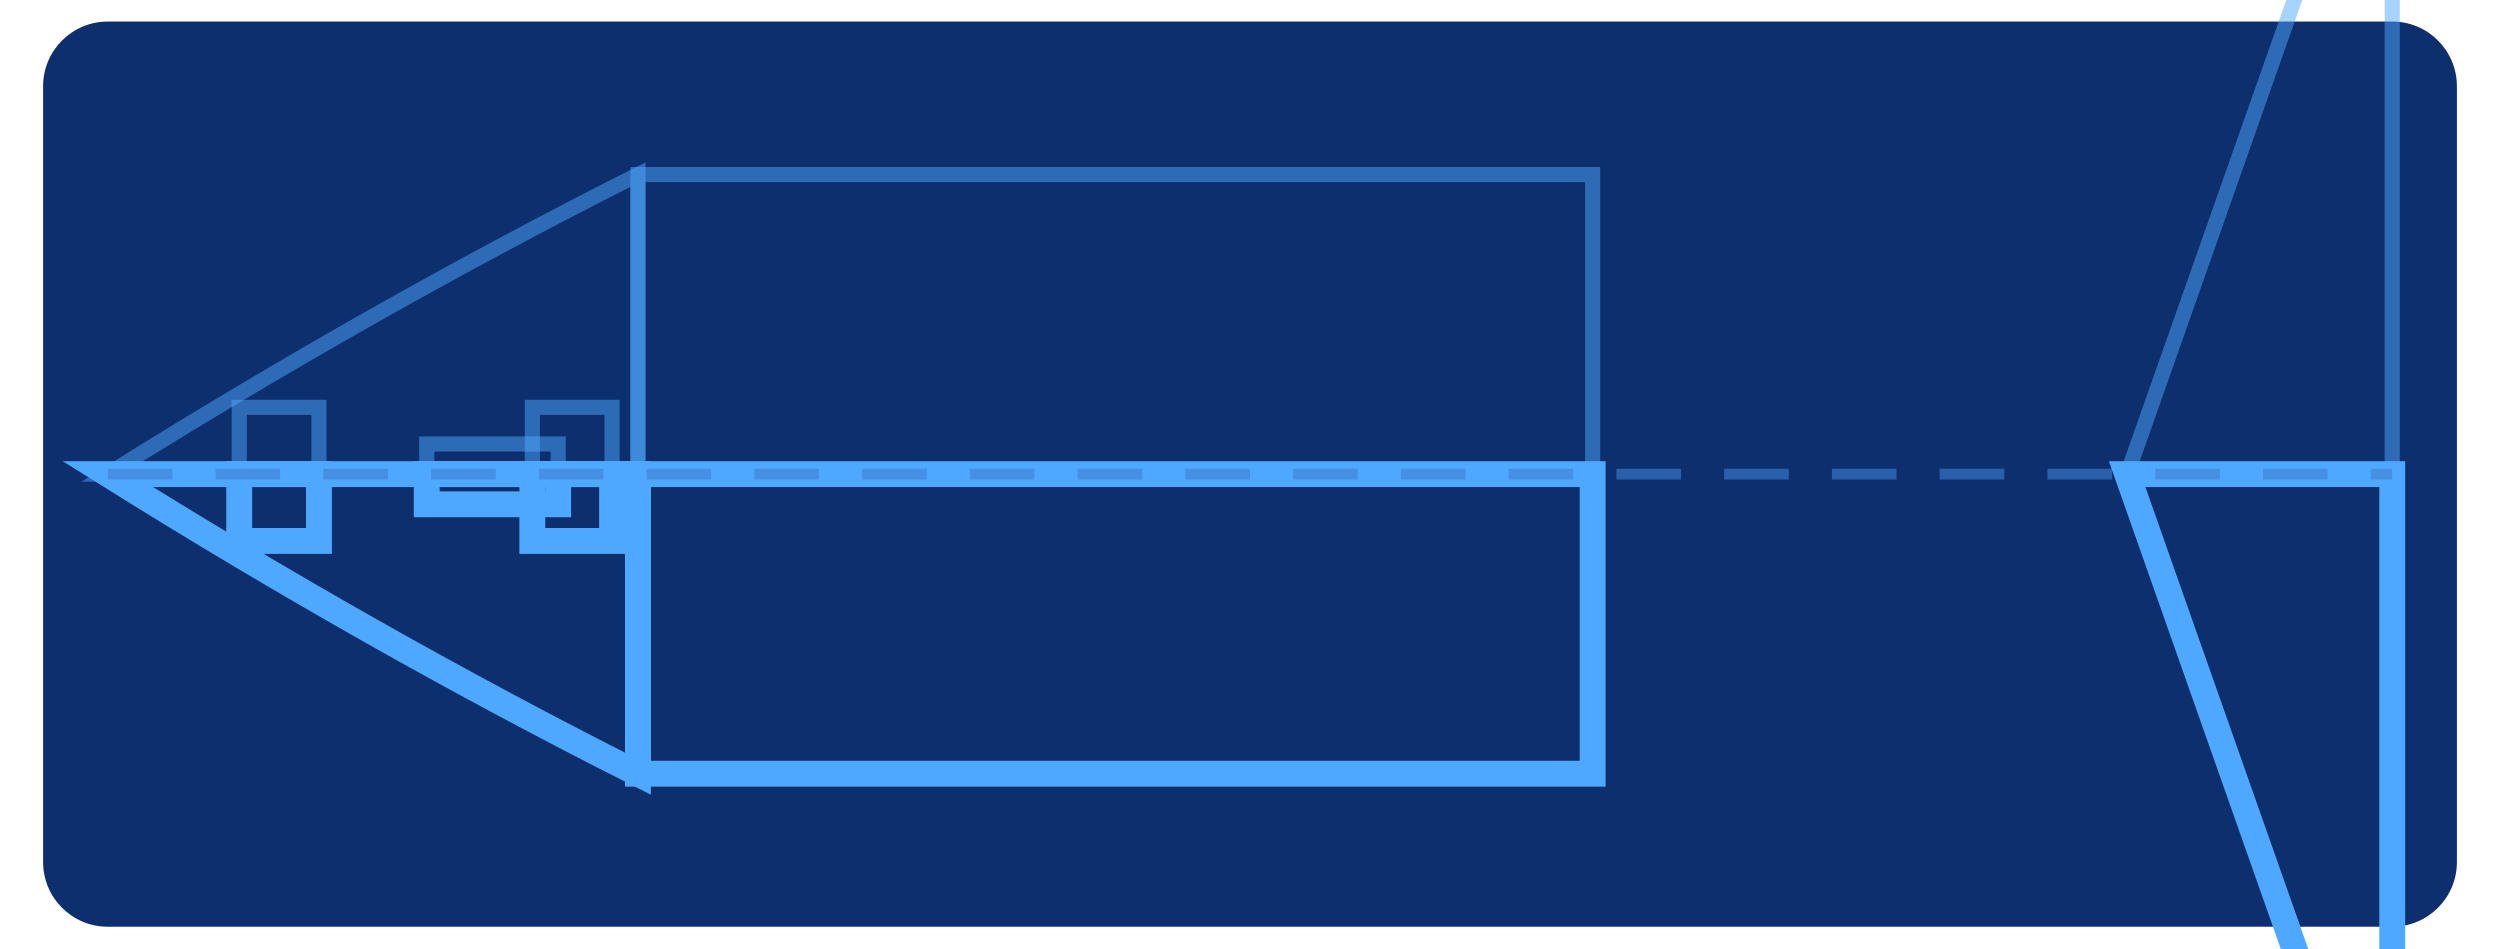
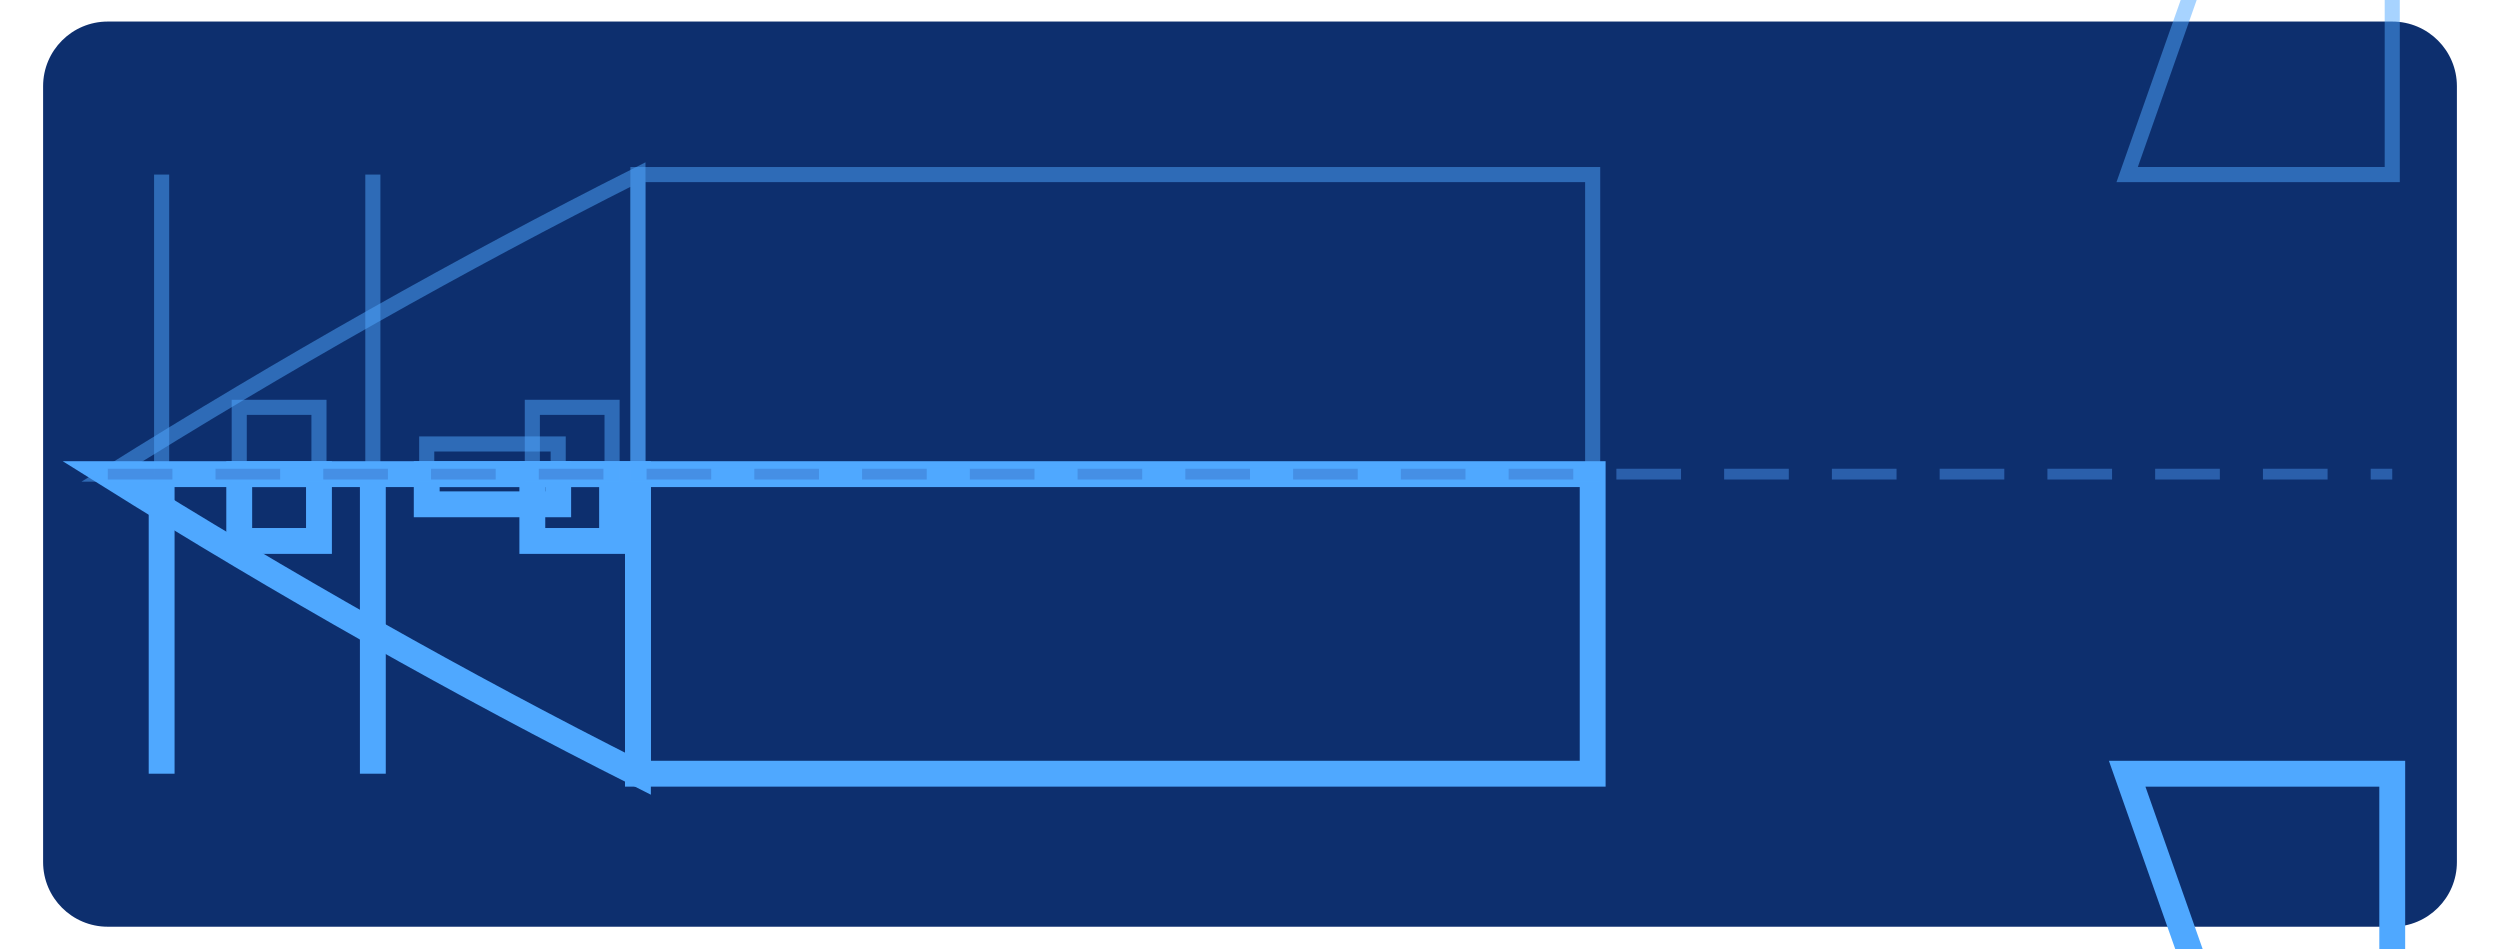
<svg xmlns="http://www.w3.org/2000/svg" viewBox="0 0 116 44" width="232" height="88" preserveAspectRatio="xMidYMid meet">
  <rect x="2" y="1" width="112" height="42" rx="3" fill="#0d2f6e" />
  <path d="M 5.0 22.0 Q 17.3 29.7 29.6 35.9 L 29.6 22.0 Z" fill="none" stroke="#4fa8ff" stroke-width="1.2" />
  <path d="M 5.0 22.0 Q 17.3 29.7 29.6 35.9 L 29.6 22.0 Z" transform="translate(0 44) scale(1 -1)" fill="none" stroke="#4fa8ff" stroke-width="0.7" opacity="0.5" />
  <path d="M 29.6 22.0 L 29.6 35.9 L 73.9 35.9 L 73.9 22.0 Z" fill="none" stroke="#4fa8ff" stroke-width="1.2" />
  <path d="M 29.6 22.0 L 29.6 35.9 L 73.9 35.9 L 73.9 22.0 Z" transform="translate(0 44) scale(1 -1)" fill="none" stroke="#4fa8ff" stroke-width="0.7" opacity="0.5" />
-   <path d="M 7.5 22.0 L 7.5 22.0 L 7.5 22.0 L 7.5 22.0 Z" fill="none" stroke="#4fa8ff" stroke-width="1.2" />
-   <path d="M 7.5 22.0 L 7.5 22.0 L 7.5 22.0 L 7.5 22.0 Z" transform="translate(0 44) scale(1 -1)" fill="none" stroke="#4fa8ff" stroke-width="0.7" opacity="0.5" />
-   <path d="M 17.3 22.0 L 17.3 22.0 L 17.3 22.0 L 17.3 22.0 Z" fill="none" stroke="#4fa8ff" stroke-width="1.2" />
-   <path d="M 17.3 22.0 L 17.3 22.0 L 17.3 22.0 L 17.3 22.0 Z" transform="translate(0 44) scale(1 -1)" fill="none" stroke="#4fa8ff" stroke-width="0.7" opacity="0.5" />
-   <path d="M 98.7 22.0 L 107.3 46.4 L 111.0 46.4 L 111.0 22.0 Z" fill="none" stroke="#4fa8ff" stroke-width="1.2" />
-   <path d="M 98.7 22.0 L 107.3 46.4 L 111.0 46.4 L 111.0 22.0 Z" transform="translate(0 44) scale(1 -1)" fill="none" stroke="#4fa8ff" stroke-width="0.7" opacity="0.5" />
+   <path d="M 7.5 22.0 L 7.5 35.9 L 7.5 35.9 L 7.5 22.0 Z" fill="none" stroke="#4fa8ff" stroke-width="1.2" />
+   <path d="M 7.5 22.0 L 7.5 35.9 L 7.5 35.9 L 7.5 22.0 Z" transform="translate(0 44) scale(1 -1)" fill="none" stroke="#4fa8ff" stroke-width="0.7" opacity="0.5" />
+   <path d="M 17.3 22.0 L 17.3 35.9 L 17.3 35.9 L 17.3 22.0 Z" fill="none" stroke="#4fa8ff" stroke-width="1.2" />
+   <path d="M 17.3 22.0 L 17.3 35.9 L 17.3 35.9 L 17.3 22.0 Z" transform="translate(0 44) scale(1 -1)" fill="none" stroke="#4fa8ff" stroke-width="0.7" opacity="0.5" />
+   <path d="M 98.7 35.9 L 107.3 60.3 L 111.0 60.3 L 111.0 35.9 Z" fill="none" stroke="#4fa8ff" stroke-width="1.2" />
+   <path d="M 98.7 35.9 L 107.3 60.3 L 111.0 60.3 L 111.0 35.9 Z" transform="translate(0 44) scale(1 -1)" fill="none" stroke="#4fa8ff" stroke-width="0.7" opacity="0.5" />
  <path d="M 19.8 22.0 L 19.8 23.4 L 25.9 23.4 L 25.9 22.0 Z" fill="none" stroke="#4fa8ff" stroke-width="1.2" />
  <path d="M 19.8 22.0 L 19.8 23.4 L 25.9 23.4 L 25.9 22.0 Z" transform="translate(0 44) scale(1 -1)" fill="none" stroke="#4fa8ff" stroke-width="0.7" opacity="0.5" />
  <path d="M 11.1 22.0 L 11.1 25.1 L 14.8 25.1 L 14.8 22.0 Z" fill="none" stroke="#4fa8ff" stroke-width="1.2" />
  <path d="M 11.1 22.0 L 11.1 25.1 L 14.8 25.1 L 14.8 22.0 Z" transform="translate(0 44) scale(1 -1)" fill="none" stroke="#4fa8ff" stroke-width="0.7" opacity="0.5" />
  <path d="M 24.7 22.0 L 24.7 25.1 L 28.4 25.1 L 28.4 22.0 Z" fill="none" stroke="#4fa8ff" stroke-width="1.2" />
  <path d="M 24.7 22.0 L 24.7 25.1 L 28.4 25.1 L 28.4 22.0 Z" transform="translate(0 44) scale(1 -1)" fill="none" stroke="#4fa8ff" stroke-width="0.7" opacity="0.5" />
  <line x1="5" y1="22" x2="111" y2="22" stroke="#3d7fd4" stroke-width="0.5" stroke-dasharray="3 2" opacity="0.6" />
</svg>
